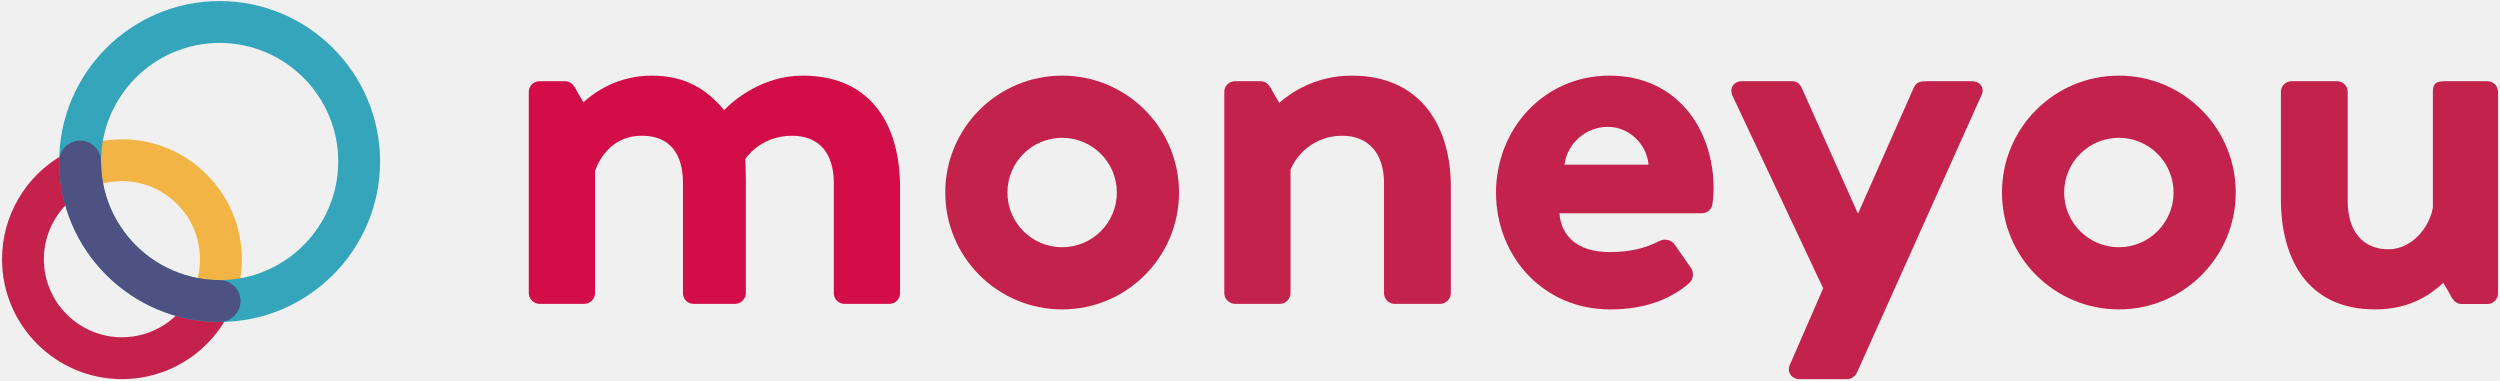
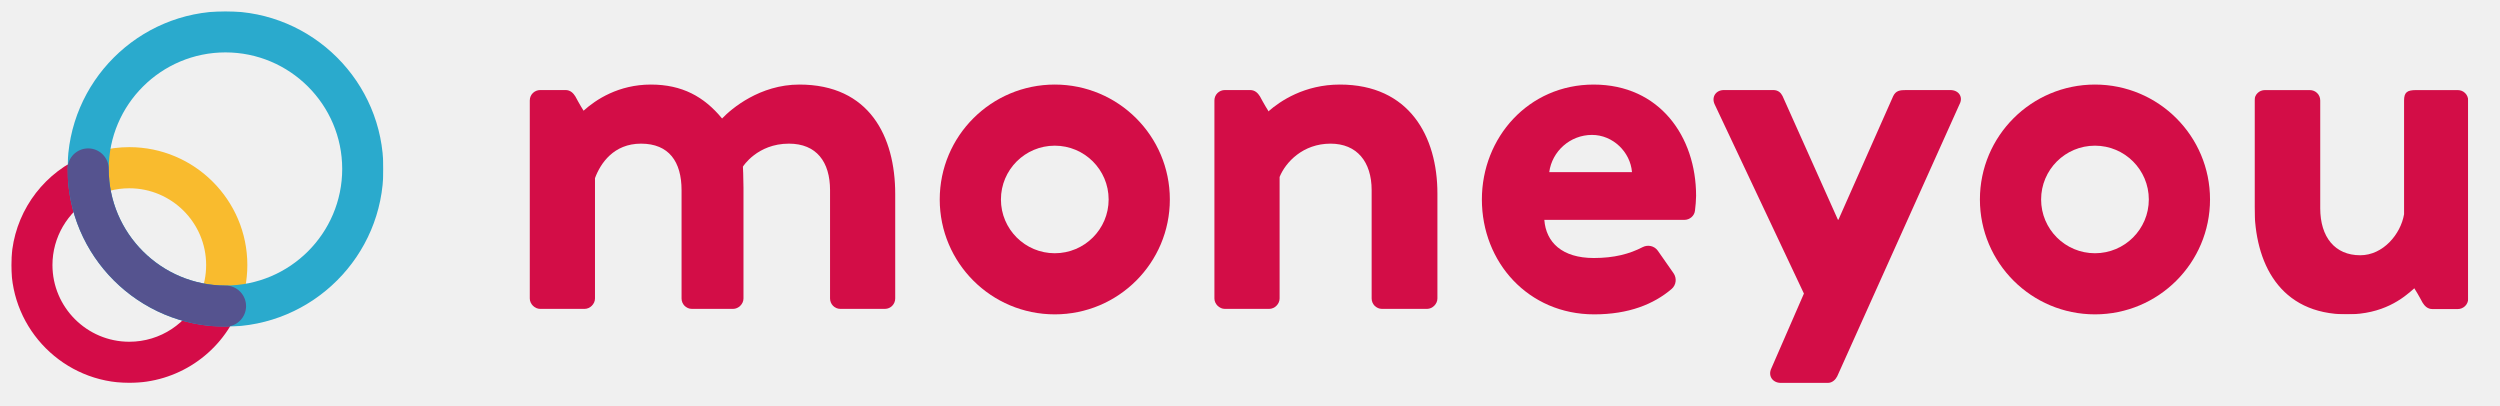
- <svg xmlns="http://www.w3.org/2000/svg" width="434px" height="66px" viewBox="0 0 434 66" version="1.1">
-   <defs />
-   <g id="Page-1" stroke="none" stroke-width="1" fill="none" fill-rule="evenodd">
-     <g id="MoneYou_Logo_Horizontal">
-       <path d="M21.166,65.815 C9.688,65.815 0.35,56.477 0.35,44.998 C0.35,37.525 4.389,30.587 10.89,26.891 L14.481,33.208 C10.246,35.615 7.615,40.132 7.615,44.998 C7.615,52.47 13.694,58.549 21.166,58.549 C26.625,58.549 31.527,55.3 33.655,50.272 L40.346,53.102 C37.078,60.825 29.55,65.815 21.166,65.815" id="Fill-1" fill="#C4224C" />
-       <path d="M40.346,53.102 L33.654,50.272 C34.36,48.603 34.718,46.829 34.718,44.998 C34.718,37.526 28.639,31.447 21.166,31.447 C18.817,31.447 16.507,32.055 14.481,33.208 L10.89,26.891 C14.007,25.119 17.561,24.182 21.166,24.182 C32.645,24.182 41.983,33.52 41.983,44.998 C41.983,47.805 41.433,50.533 40.346,53.102" id="Fill-2" fill="#F2B445" />
-       <path d="M38.128,7.451 C26.777,7.451 17.542,16.685 17.542,28.037 C17.542,39.387 26.777,48.623 38.128,48.623 C49.479,48.623 58.715,39.387 58.715,28.037 C58.715,16.685 49.479,7.451 38.128,7.451 Z M38.128,55.887 C22.771,55.887 10.276,43.393 10.276,28.037 C10.276,12.679 22.771,0.185 38.128,0.185 C53.485,0.185 65.98,12.679 65.98,28.037 C65.98,43.393 53.485,55.887 38.128,55.887 L38.128,55.887 Z" id="Fill-3" fill="#34A5BB" />
-       <path d="M38.128,55.887 C22.771,55.887 10.276,43.393 10.276,28.037 C10.276,26.03 11.903,24.404 13.909,24.404 C15.915,24.404 17.542,26.03 17.542,28.037 C17.542,39.387 26.777,48.623 38.128,48.623 C40.134,48.623 41.761,50.249 41.761,52.254 C41.761,54.261 40.134,55.887 38.128,55.887" id="Fill-4" fill="#4E5282" />
-       <path d="M367.832,42.92 C362.587,42.92 358.334,38.668 358.334,33.422 C358.334,28.176 362.587,23.923 367.832,23.923 C373.078,23.923 377.33,28.176 377.33,33.422 C377.33,38.668 373.078,42.92 367.832,42.92 Z M367.832,13.13 C356.626,13.13 347.541,22.215 347.541,33.422 C347.541,44.628 356.626,53.713 367.832,53.713 C379.039,53.713 388.123,44.628 388.123,33.422 C388.123,22.215 379.039,13.13 367.832,13.13 L367.832,13.13 Z" id="Fill-5" fill="#C3224C" />
-       <path d="M342.301,14.098 L334.572,14.098 C333.414,14.098 332.738,14.194 332.253,15.16 L322.592,36.997 L322.496,36.997 L312.736,15.16 C312.444,14.581 311.962,14.098 311.093,14.098 L302.396,14.098 C300.949,14.098 300.175,15.353 300.756,16.61 L316.502,50.043 L310.779,63.206 C310.104,64.558 310.973,65.815 312.423,65.815 L320.733,65.815 C321.504,65.815 322.084,65.234 322.376,64.655 L343.944,16.61 C344.62,15.353 343.85,14.098 342.301,14.098" id="Fill-6" fill="#C3224C" />
-       <path d="M271.59,28.59 C272.075,24.919 275.264,22.021 279.129,22.021 C282.799,22.021 285.89,25.016 286.182,28.59 L271.59,28.59 Z M279.417,13.13 C267.919,13.13 259.708,22.503 259.708,33.422 C259.708,44.534 267.919,53.713 279.513,53.713 C285.603,53.713 290.019,51.922 293.172,49.225 C293.983,48.532 294.119,47.326 293.509,46.451 L290.743,42.484 C290.139,41.617 288.991,41.358 288.052,41.844 C285.729,43.048 283.045,43.761 279.447,43.761 C273.841,43.761 271.013,40.985 270.721,37.024 L295.456,37.024 C296.325,37.024 297.194,36.348 297.293,35.38 C297.389,34.705 297.486,33.448 297.486,32.772 C297.486,22.336 291.058,13.13 279.417,13.13 L279.417,13.13 Z" id="Fill-7" fill="#C3224C" />
-       <path d="M139.336,13.13 C132.381,13.13 127.355,17.382 125.712,19.123 C122.523,15.256 118.659,13.13 113.15,13.13 C107.457,13.13 103.426,15.794 101.283,17.75 C100.626,16.724 99.83,15.216 99.83,15.216 C99.478,14.659 98.971,14.098 98.102,14.098 L93.634,14.098 C92.667,14.098 91.797,14.872 91.797,15.934 L91.797,50.912 C91.797,51.878 92.667,52.747 93.634,52.747 L101.458,52.747 C102.427,52.747 103.296,51.878 103.296,50.912 L103.296,29.654 C104.263,27.045 106.583,23.566 111.412,23.566 C116.339,23.566 118.563,26.755 118.563,31.779 L118.563,50.912 C118.563,51.878 119.334,52.747 120.397,52.747 L127.644,52.747 C128.612,52.747 129.481,51.878 129.481,50.912 L129.481,31.297 C129.481,29.556 129.383,27.625 129.383,27.625 C129.383,27.625 131.896,23.566 137.502,23.566 C142.332,23.566 144.749,26.755 144.749,31.779 L144.749,50.912 C144.749,51.878 145.52,52.747 146.583,52.747 L154.41,52.747 C155.473,52.747 156.244,51.878 156.244,50.912 L156.244,32.457 C156.244,22.311 151.704,13.13 139.336,13.13" id="Fill-8" fill="#d30d47" />
-       <path d="M431.813,14.098 L424.472,14.098 C422.923,14.098 422.346,14.484 422.346,15.934 L422.346,36.031 C421.765,39.51 418.675,43.278 414.613,43.278 C410.171,43.278 407.56,40.088 407.56,34.968 L407.56,15.934 C407.56,14.872 406.69,14.098 405.727,14.098 L397.804,14.098 C396.836,14.098 395.966,14.872 395.966,15.934 L395.966,34.679 C395.966,44.534 400.313,53.713 412.297,53.713 C418.633,53.713 422.149,50.929 424.163,49.095 L424.165,49.128 C424.821,50.154 425.618,51.662 425.618,51.662 C425.97,52.219 426.477,52.78 427.346,52.78 L431.813,52.78 C432.78,52.78 433.65,52.007 433.65,50.944 L433.65,15.934 C433.65,14.872 432.78,14.098 431.813,14.098" id="Fill-9" fill="#C3224C" />
-       <path d="M234.664,13.13 C228.445,13.13 224.149,16.02 222.049,17.877 L222.022,17.75 C221.366,16.724 220.569,15.216 220.569,15.216 C220.218,14.659 219.711,14.098 218.841,14.098 L214.374,14.098 C213.407,14.098 212.537,14.872 212.537,15.934 L212.537,50.912 C212.537,51.878 213.407,52.747 214.374,52.747 L222.198,52.747 C223.166,52.747 224.036,51.878 224.036,50.912 L224.036,29.445 C225.082,26.863 228.129,23.566 233.021,23.566 C237.66,23.566 240.268,26.755 240.268,31.779 L240.268,50.912 C240.268,51.878 241.042,52.747 242.104,52.747 L250.027,52.747 C250.995,52.747 251.864,51.878 251.864,50.912 L251.864,32.36 C251.864,22.311 246.938,13.13 234.664,13.13" id="Fill-10" fill="#C3224C" />
-       <path d="M184.386,42.92 C179.14,42.92 174.888,38.668 174.888,33.422 C174.888,28.176 179.14,23.923 184.386,23.923 C189.632,23.923 193.884,28.176 193.884,33.422 C193.884,38.668 189.632,42.92 184.386,42.92 Z M184.386,13.13 C173.179,13.13 164.095,22.215 164.095,33.422 C164.095,44.628 173.179,53.713 184.386,53.713 C195.592,53.713 204.677,44.628 204.677,33.422 C204.677,22.215 195.592,13.13 184.386,13.13 L184.386,13.13 Z" id="Fill-11" fill="#C3224C" />
+ <svg xmlns="http://www.w3.org/2000/svg" xmlns:xlink="http://www.w3.org/1999/xlink" width="222px" height="36px" viewBox="0 0 222 36" version="1.1">
+   <defs>
+     <polygon id="path-1" points="1.86666883e-20 0.053 1.86666883e-20 19.625 10.07 19.625 20.139 19.625 20.139 0.053 0 0.053" />
+     <polygon id="path-3" points="0.866 9.76996262e-15 28.914 9.76996262e-15 28.914 28.008 0.866 28.008 0.866 0" />
+     <polygon id="path-5" points="19.834 0.121 19.834 20.041 0.86 20.041 0.86 0.121 19.834 0.121" />
+   </defs>
+   <g id="Symbols" stroke="none" stroke-width="1" fill="none" fill-rule="evenodd">
+     <g id="Logo/Primary/Medium">
+       <g id="Logo" transform="translate(1, 1)">
+         <g id="Group-3" transform="translate(0, 13.375)">
+           <mask id="mask-2" fill="white">
+             <use xlink:href="#path-1" />
+           </mask>
+           <g id="Clip-2" />
+           <path d="M10.481,19.625 C4.702,19.625 -0,14.929 -0,9.159 C-0,5.401 2.034,1.912 5.308,0.053 L7.115,3.229 C4.983,4.439 3.658,6.711 3.658,9.159 C3.658,12.915 6.72,15.972 10.481,15.972 C13.23,15.972 15.699,14.338 16.77,11.809 L20.139,13.233 C18.493,17.116 14.703,19.625 10.481,19.625" id="Fill-1" fill="#D40C48" mask="url(#mask-2)" />
+         </g>
+         <path d="M20.139,26.608 L16.77,25.184 C17.125,24.346 17.306,23.453 17.306,22.534 C17.306,18.776 14.244,15.719 10.481,15.719 C9.299,15.719 8.135,16.026 7.116,16.605 L5.308,13.428 C6.878,12.537 8.667,12.066 10.481,12.066 C16.262,12.066 20.964,16.761 20.964,22.534 C20.964,23.944 20.686,25.315 20.139,26.608" id="Fill-4" fill="#F9BB2E" />
+         <g id="Group-8" transform="translate(4.132075, 0)">
+           <mask id="mask-4" fill="white">
+             <use xlink:href="#path-3" />
+           </mask>
+           <g id="Clip-7" />
+           <path d="M14.89,3.653 C9.174,3.653 4.524,8.296 4.524,14.004 C4.524,19.712 9.174,24.355 14.89,24.355 C20.606,24.355 25.256,19.712 25.256,14.004 C25.256,8.296 20.606,3.653 14.89,3.653 M14.89,28.008 C7.158,28.008 0.866,21.726 0.866,14.004 C0.866,6.282 7.158,-0 14.89,-0 C22.623,-0 28.914,6.282 28.914,14.004 C28.914,21.726 22.623,28.008 14.89,28.008" id="Fill-6" fill="#2AAACD" mask="url(#mask-4)" />
+         </g>
+         <path d="M19.022,28.008 C11.29,28.008 4.998,21.726 4.998,14.004 C4.998,12.996 5.817,12.178 6.827,12.178 C7.838,12.178 8.656,12.996 8.656,14.004 C8.656,19.711 13.306,24.355 19.022,24.355 C20.032,24.355 20.851,25.173 20.851,26.182 C20.851,27.19 20.032,28.008 19.022,28.008" id="Fill-9" fill="#55538F" />
+         <path d="M185.033,21.488 C182.391,21.488 180.251,19.35 180.251,16.713 C180.251,14.074 182.391,11.936 185.033,11.936 C187.675,11.936 189.815,14.074 189.815,16.713 C189.815,19.35 187.675,21.488 185.033,21.488 M185.033,6.509 C179.39,6.509 174.816,11.078 174.816,16.713 C174.816,22.347 179.39,26.915 185.033,26.915 C190.676,26.915 195.25,22.347 195.25,16.713 C195.25,11.078 190.676,6.509 185.033,6.509" id="Fill-11" fill="#D30D47" />
+         <path d="M172.178,6.996 L168.287,6.996 C167.703,6.996 167.363,7.044 167.119,7.529 L162.254,18.51 L162.206,18.51 L157.291,7.529 C157.144,7.238 156.902,6.996 156.464,6.996 L152.085,6.996 C151.356,6.996 150.966,7.627 151.258,8.258 L159.188,25.069 L156.306,31.688 C155.966,32.367 156.404,33 157.134,33 L161.317,33 C161.706,33 161.998,32.709 162.145,32.417 L173.006,8.258 C173.346,7.627 172.957,6.996 172.178,6.996" id="Fill-13" fill="#D30D47" />
+         <path d="M136.574,14.283 C136.818,12.438 138.424,10.98 140.37,10.98 C142.218,10.98 143.773,12.486 143.921,14.283 L136.574,14.283 Z M140.514,6.51 C134.725,6.51 130.591,11.222 130.591,16.712 C130.591,22.299 134.725,26.915 140.563,26.915 C143.629,26.915 145.853,26.014 147.441,24.659 C147.849,24.309 147.918,23.703 147.611,23.263 L146.218,21.269 C145.914,20.832 145.335,20.703 144.863,20.947 C143.693,21.552 142.341,21.911 140.53,21.911 C137.707,21.911 136.283,20.514 136.136,18.523 L148.591,18.523 C149.028,18.523 149.466,18.184 149.515,17.697 C149.564,17.357 149.613,16.725 149.613,16.385 C149.613,11.138 146.376,6.51 140.514,6.51 L140.514,6.51 Z" id="Fill-15" fill="#D30D47" />
+         <path d="M69.982,6.509 C66.481,6.509 63.949,8.648 63.121,9.522 C61.517,7.578 59.57,6.509 56.796,6.509 C53.93,6.509 51.9,7.849 50.821,8.832 C50.491,8.316 50.09,7.559 50.09,7.559 C49.912,7.278 49.657,6.996 49.219,6.996 L46.97,6.996 C46.483,6.996 46.045,7.384 46.045,7.919 L46.045,25.506 C46.045,25.992 46.483,26.429 46.97,26.429 L50.91,26.429 C51.397,26.429 51.835,25.992 51.835,25.506 L51.835,14.817 C52.323,13.505 53.491,11.756 55.922,11.756 C58.402,11.756 59.522,13.36 59.522,15.886 L59.522,25.506 C59.522,25.992 59.911,26.429 60.446,26.429 L64.095,26.429 C64.583,26.429 65.021,25.992 65.021,25.506 L65.021,15.644 C65.021,14.769 64.971,13.797 64.971,13.797 C64.971,13.797 66.235,11.756 69.059,11.756 C71.49,11.756 72.708,13.36 72.708,15.886 L72.708,25.506 C72.708,25.992 73.096,26.429 73.63,26.429 L77.572,26.429 C78.107,26.429 78.495,25.992 78.495,25.506 L78.495,16.227 C78.495,11.125 76.209,6.509 69.982,6.509" id="Fill-17" fill="#D30D47" />
+         <g id="Group-21" transform="translate(198.3396, 6.875)">
+           <mask id="mask-6" fill="white">
+             <use xlink:href="#path-5" />
+           </mask>
+           <g id="Clip-20" />
+           <path d="M18.909,0.121 L15.212,0.121 C14.433,0.121 14.142,0.315 14.142,1.044 L14.142,11.149 C13.85,12.899 12.293,14.792 10.248,14.792 C8.011,14.792 6.697,13.189 6.697,10.615 L6.697,1.044 C6.697,0.51 6.259,0.121 5.773,0.121 L1.784,0.121 C1.297,0.121 0.86,0.51 0.86,1.044 L0.86,10.469 C0.86,15.425 3.049,20.041 9.083,20.041 C12.273,20.041 14.043,18.641 15.058,17.718 L15.058,17.735 C15.388,18.25 15.789,19.008 15.789,19.008 C15.967,19.288 16.222,19.57 16.66,19.57 L18.909,19.57 C19.397,19.57 19.835,19.183 19.835,18.648 L19.835,1.044 C19.835,0.51 19.397,0.121 18.909,0.121" id="Fill-19" fill="#D30D47" mask="url(#mask-6)" />
+         </g>
+         <path d="M117.981,6.509 C114.85,6.509 112.687,7.961 111.629,8.895 L111.616,8.832 C111.284,8.316 110.884,7.559 110.884,7.559 C110.707,7.278 110.452,6.996 110.014,6.996 L107.765,6.996 C107.278,6.996 106.84,7.384 106.84,7.919 L106.84,25.506 C106.84,25.992 107.278,26.429 107.765,26.429 L111.704,26.429 C112.192,26.429 112.629,25.992 112.629,25.506 L112.629,14.713 C113.156,13.415 114.691,11.756 117.153,11.756 C119.489,11.756 120.802,13.36 120.802,15.886 L120.802,25.506 C120.802,25.992 121.193,26.429 121.728,26.429 L125.716,26.429 C126.204,26.429 126.642,25.992 126.642,25.506 L126.642,16.178 C126.642,11.125 124.161,6.509 117.981,6.509" id="Fill-22" fill="#D30D47" />
+         <path d="M92.665,21.488 C90.023,21.488 87.883,19.35 87.883,16.713 C87.883,14.074 90.023,11.936 92.665,11.936 C95.307,11.936 97.447,14.074 97.447,16.713 C97.447,19.35 95.307,21.488 92.665,21.488 M92.665,6.509 C87.022,6.509 82.448,11.077 82.448,16.713 C82.448,22.347 87.022,26.915 92.665,26.915 C98.308,26.915 102.882,22.347 102.882,16.713 C102.882,11.077 98.308,6.509 92.665,6.509" id="Fill-24" fill="#D30D47" />
+       </g>
    </g>
  </g>
</svg>
